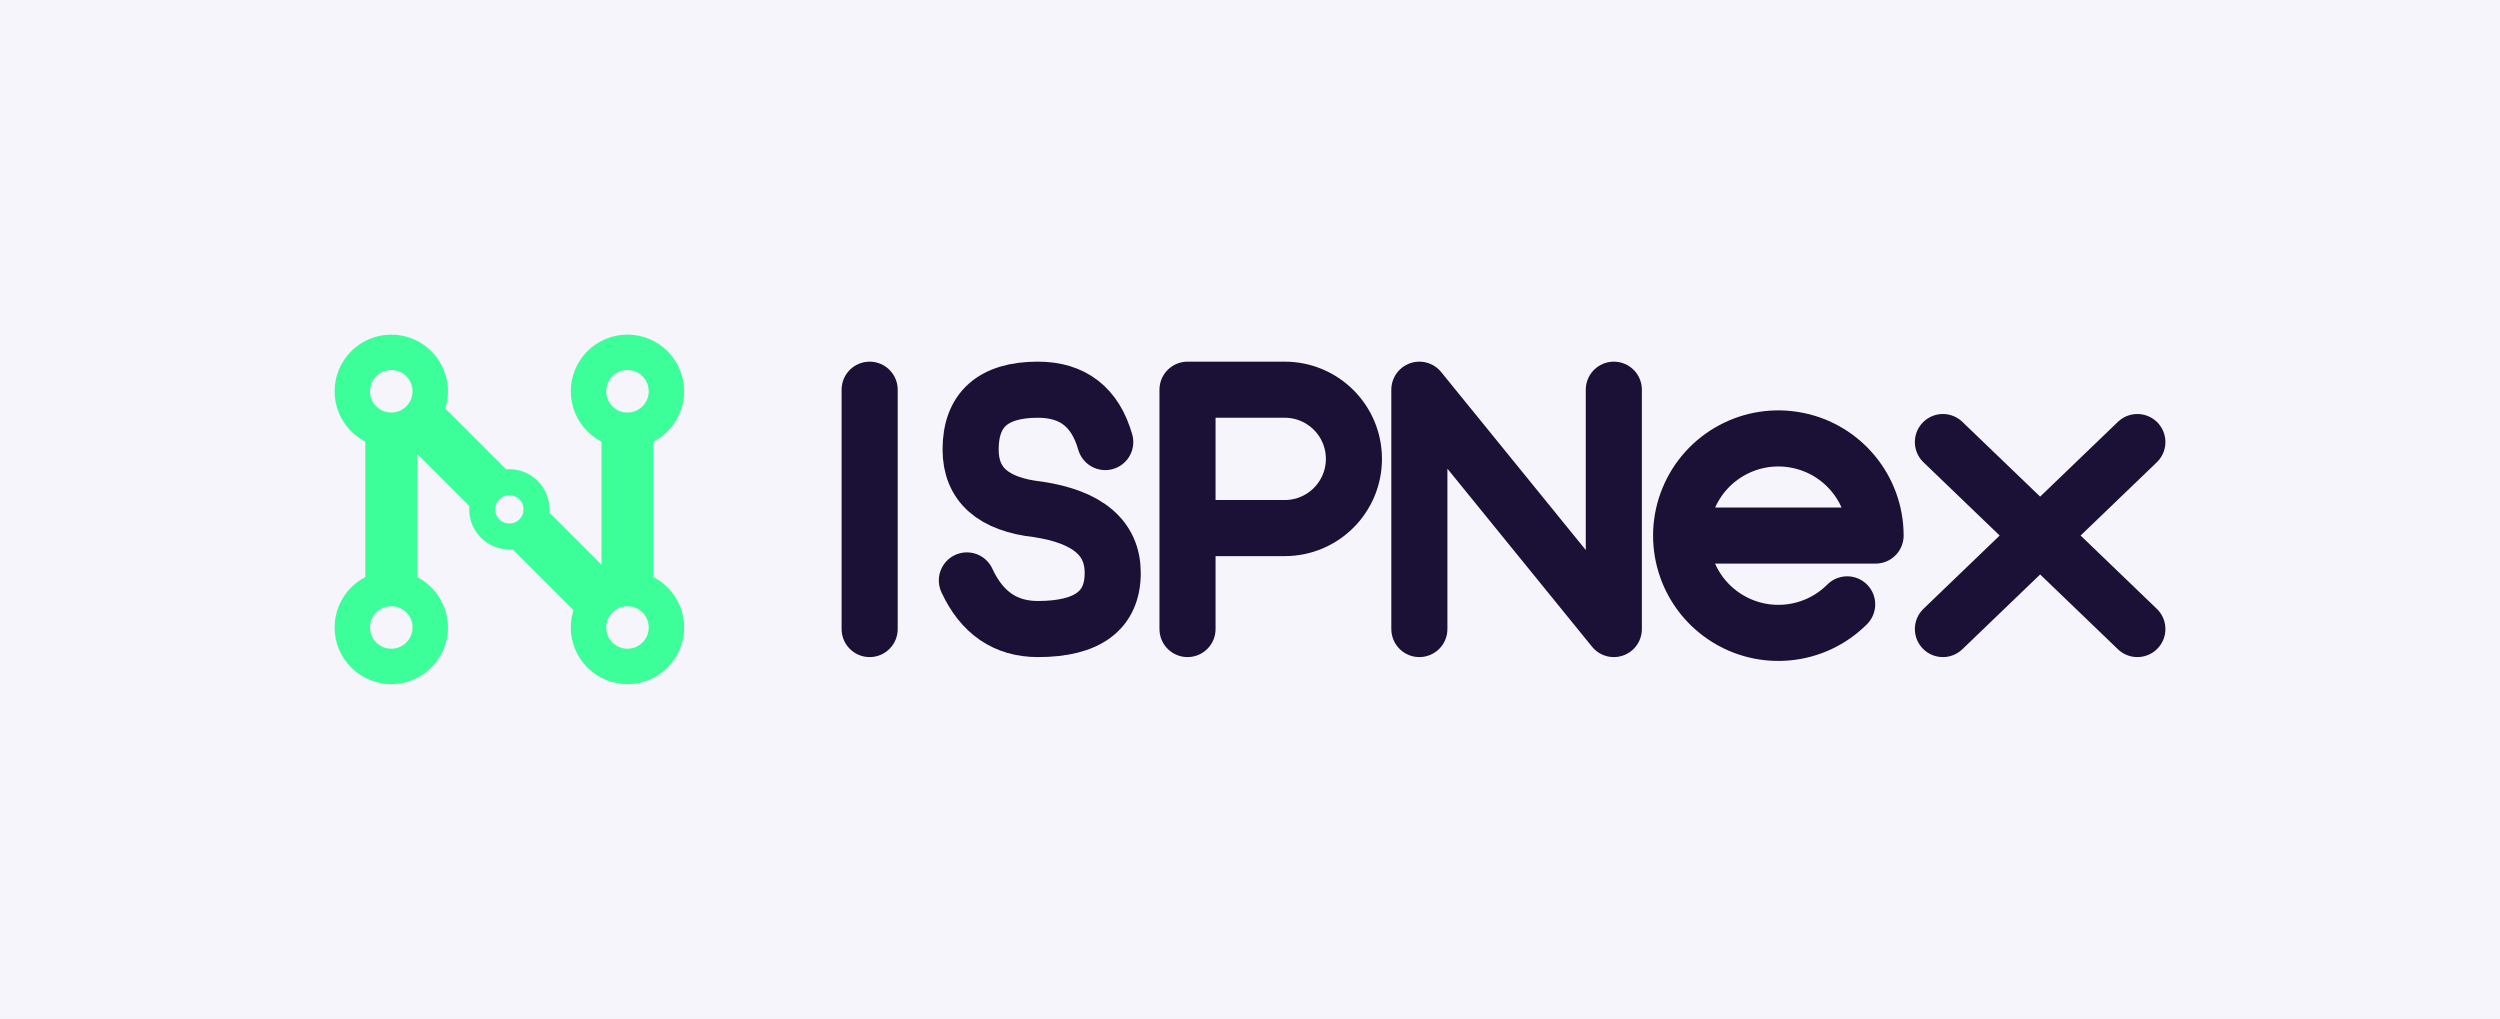
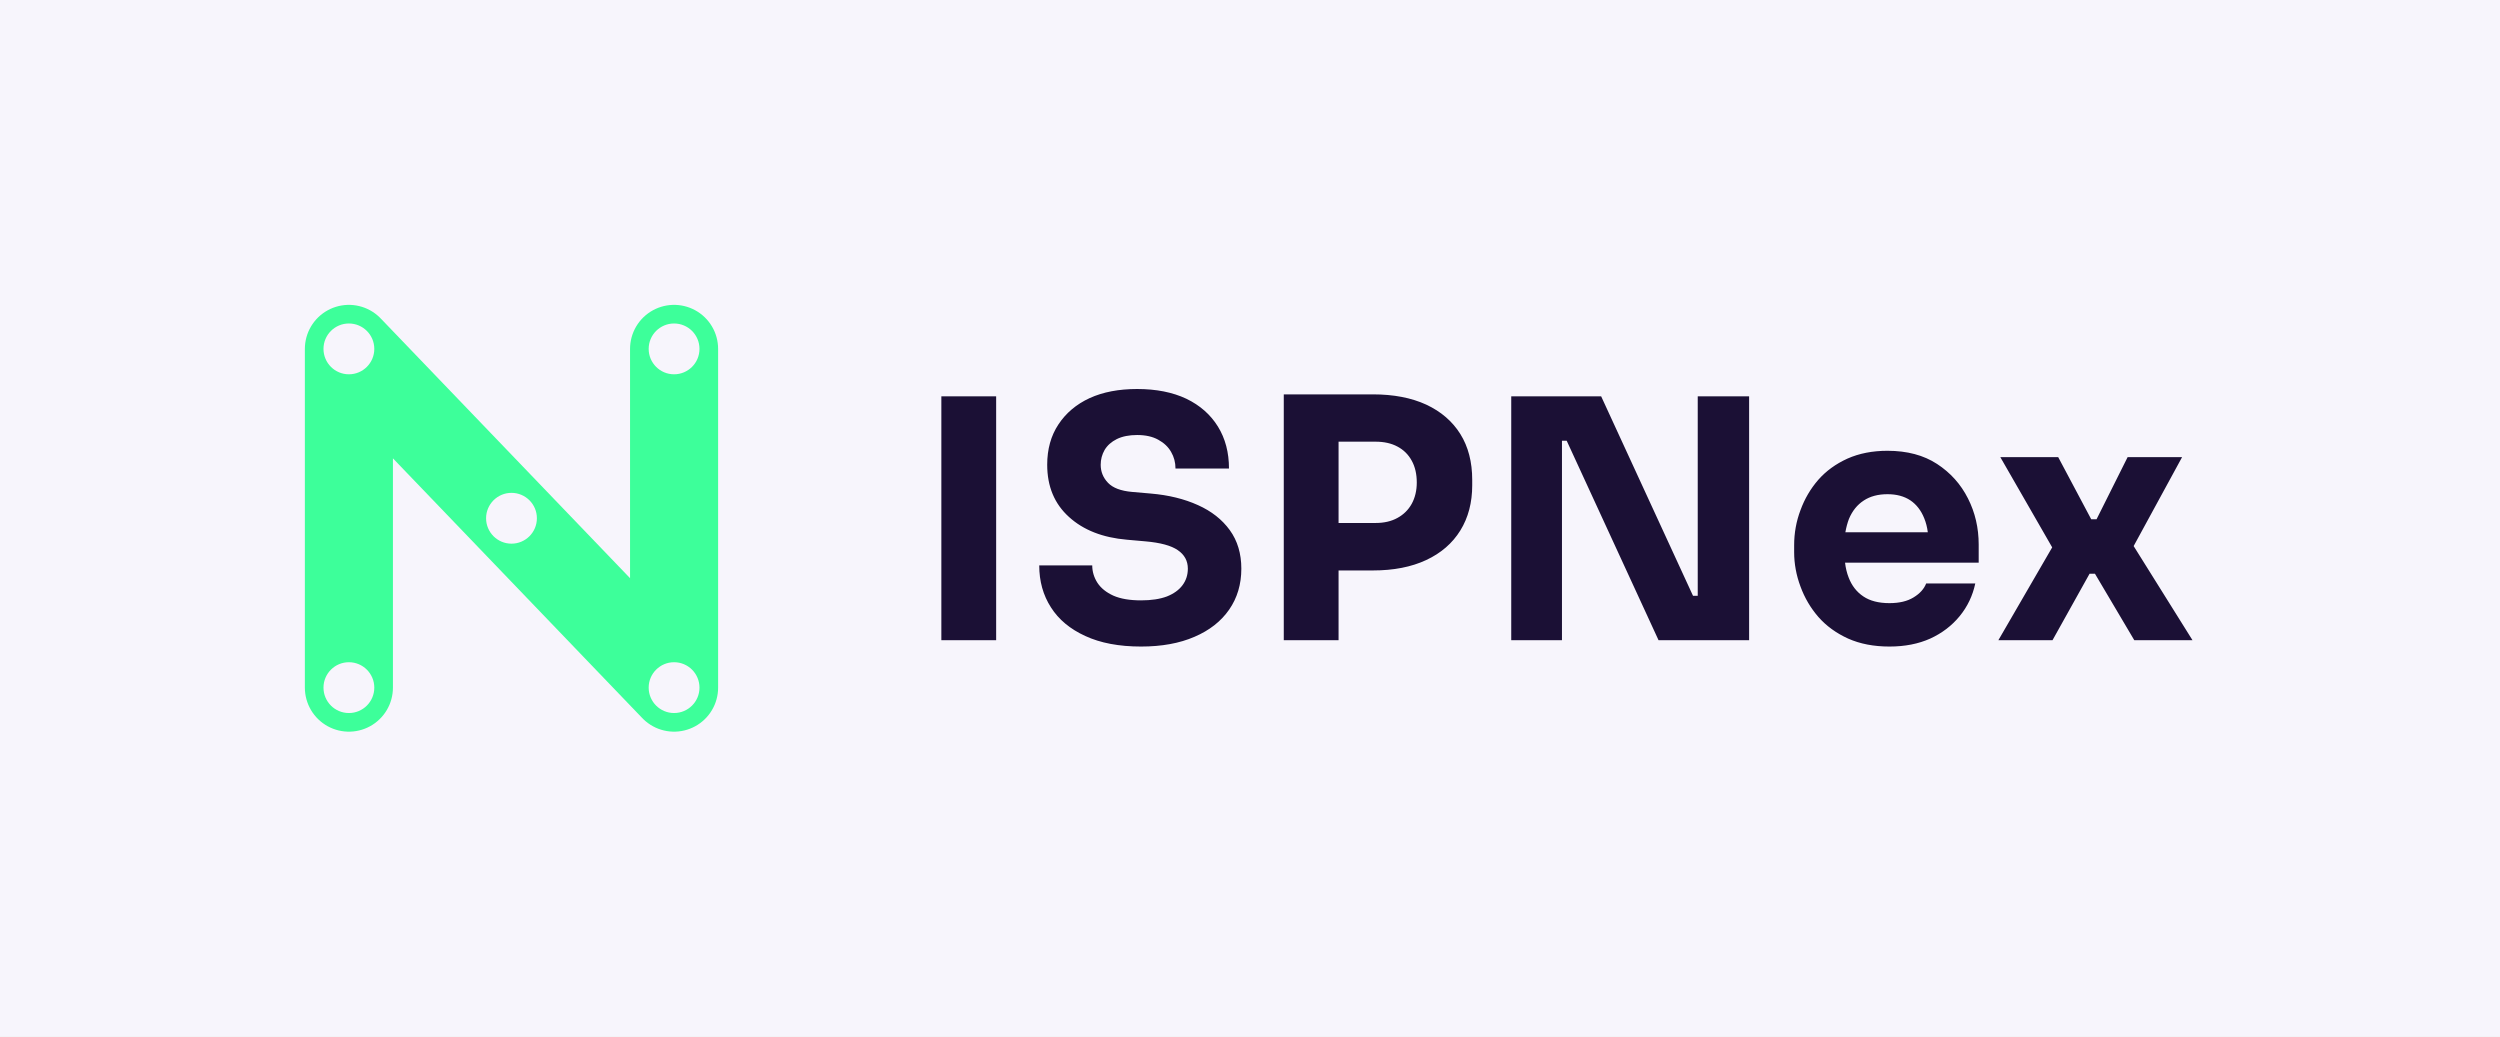
- <svg xmlns="http://www.w3.org/2000/svg" viewBox="0 0 1270.2 517.6" width="1270.2" height="517.6">
-   <defs>
-     <mask id="h" maskUnits="userSpaceOnUse" x="-40" y="-40" width="180" height="180">
-       <rect x="-40" y="-40" width="180" height="180" fill="#fff" />
-       <g fill="#000">
-         <circle cx="0" cy="0" r="9" />
-         <circle cx="0" cy="100" r="9" />
-         <circle cx="100" cy="0" r="9" />
-         <circle cx="100" cy="100" r="9" />
-         <circle cx="50" cy="50" r="6" />
-       </g>
-     </mask>
-   </defs>
-   <rect width="1270.2" height="517.6" fill="#F7F5FC" />
-   <g transform="translate(198.8 198.8) scale(1.2)">
-     <g mask="url(#h)">
-       <path d="M0 100V0L100 100V0" fill="none" stroke="#3DFF9A" stroke-width="22" stroke-linecap="round" stroke-linejoin="round" />
-       <g fill="#3DFF9A">
-         <circle cx="0" cy="0" r="24" />
-         <circle cx="0" cy="100" r="24" />
-         <circle cx="100" cy="0" r="24" />
-         <circle cx="100" cy="100" r="24" />
-         <circle cx="50" cy="50" r="17" fill="#3DFF9A" />
-       </g>
+ <svg xmlns="http://www.w3.org/2000/svg" viewBox="0 0 1537.59 637.5" width="1537.59" height="637.5">
+   <rect width="1537.59" height="637.5" fill="#F7F5FC" />
+   <g transform="translate(214.583 214.583) scale(2.08333)">
+     <defs>
+       <mask id="h" maskUnits="userSpaceOnUse" x="-30" y="-30" width="156" height="160">
+         <rect x="-30" y="-30" width="156" height="160" fill="#fff" />
+         <g fill="#000">
+           <circle cx="0" cy="0" r="7.5" />
+           <circle cx="96" cy="0" r="7.5" />
+           <circle cx="0" cy="100" r="7.5" />
+           <circle cx="96" cy="100" r="7.5" />
+           <circle cx="48" cy="50" r="7.5" />
+         </g>
+       </mask>
+     </defs>
+     <g mask="url(#h)" fill="none" stroke="#3DFF9A" stroke-width="26" stroke-linecap="round" stroke-linejoin="round">
+       <path d="M0 100V0M96 0V100M0 0L96 100" />
    </g>
  </g>
-   <g transform="translate(427.6 183.75) scale(1.9)">
-     <g transform="translate(7.5 7.5)" fill="none" stroke="#1B1035" stroke-width="15" stroke-linecap="round" stroke-linejoin="round">
-       <path d="M0 0V64" transform="translate(0 0)" />
-       <path d="M40 14Q36 0 22 0Q4 0 4 16Q4 30 22 32Q42 35 42 49Q42 64 22 64Q9 64 3 51" transform="translate(23 0)" />
-       <path d="M0 0V64M0 0H26A18.5 18.5 0 0 1 26 37H0" transform="translate(85 0)" />
-       <path d="M0 64V0L52 64V0" transform="translate(147 0)" />
-       <path d="M0 39H52A26 26 0 1 0 44.4 57.4" transform="translate(217 0)" />
-       <path d="M0 14L52 64M52 14L0 64" transform="translate(287 0)" />
-     </g>
-   </g>
+   <path d="M17.3 0.0V-150.0H51.0V0.0ZM140.1 3.9Q119.8 3.9 105.8 -2.6Q91.8 -9.0 84.7 -20.2Q77.5 -31.4 77.5 -46.0H110.1Q110.1 -40.3 113.3 -35.3Q116.5 -30.4 123.1 -27.4Q129.7 -24.5 140.1 -24.5Q149.6 -24.5 156.0 -26.9Q162.3 -29.4 165.6 -33.8Q168.9 -38.2 168.9 -44.0Q168.9 -51.2 162.7 -55.4Q156.6 -59.6 142.8 -60.8L131.5 -61.8Q109.1 -63.7 95.8 -75.8Q82.4 -87.9 82.4 -107.9Q82.4 -122.3 89.3 -132.7Q96.2 -143.2 108.5 -148.9Q120.8 -154.5 137.7 -154.5Q155.3 -154.5 168.0 -148.5Q180.6 -142.4 187.4 -131.4Q194.2 -120.4 194.2 -105.6H161.3Q161.3 -111.2 158.6 -115.8Q156.0 -120.4 150.7 -123.3Q145.5 -126.2 137.7 -126.2Q130.3 -126.2 125.2 -123.7Q120.2 -121.2 117.7 -117.0Q115.3 -112.8 115.3 -107.9Q115.3 -101.5 119.8 -96.8Q124.3 -92.1 134.6 -91.2L146.1 -90.2Q162.5 -88.8 175.1 -83.1Q187.6 -77.5 194.7 -67.7Q201.8 -57.9 201.8 -44.0Q201.8 -29.6 194.3 -18.8Q186.8 -8.0 173.0 -2.1Q159.2 3.9 140.1 3.9ZM227.9 0.0V-151.2H282.7Q301.8 -151.2 315.5 -144.9Q329.2 -138.5 336.5 -126.8Q343.8 -115.1 343.8 -98.6V-95.3Q343.8 -79.3 336.5 -67.5Q329.2 -55.7 315.5 -49.3Q301.8 -42.9 282.7 -42.9H261.6V0.0ZM261.6 -122.1V-72.1H284.4Q292.2 -72.1 297.8 -75.2Q303.5 -78.3 306.6 -83.9Q309.7 -89.6 309.7 -97.0Q309.7 -104.8 306.6 -110.4Q303.5 -116.1 297.8 -119.1Q292.2 -122.1 284.4 -122.1ZM367.8 0.0V-150.0H423.1L479.6 -27.3H482.5V-150.0H514.1V0.0H458.4L401.9 -122.7H399.0V0.0ZM600.4 3.9Q586.0 3.9 575.0 -1.0Q564.0 -6.0 556.7 -14.3Q549.5 -22.6 545.7 -33.0Q541.8 -43.4 541.8 -54.2V-58.4Q541.8 -69.7 545.7 -80.0Q549.5 -90.4 556.6 -98.6Q563.8 -106.8 574.6 -111.7Q585.4 -116.5 599.2 -116.5Q617.3 -116.5 629.7 -108.4Q642.1 -100.3 648.7 -87.2Q655.3 -74.2 655.3 -58.8V-47.7H573.1Q573.7 -42.7 575.3 -38.6Q578.2 -31.0 584.4 -26.9Q590.5 -22.8 600.4 -22.8Q609.5 -22.8 615.2 -26.3Q621.0 -29.8 623.0 -34.9H653.2Q650.8 -23.6 643.6 -14.8Q636.4 -6.0 625.5 -1.0Q614.6 3.9 600.4 3.9ZM573.3 -66.4H624.0Q623.4 -71.1 621.8 -75.0Q618.9 -82.2 613.3 -86.0Q607.6 -89.8 599.2 -89.8Q590.5 -89.8 584.6 -85.9Q578.6 -82.0 575.5 -74.6Q574.1 -70.9 573.3 -66.4ZM667.4 0.0 700.5 -57.1 668.6 -112.6H704.2L724.5 -74.4H727.8L746.9 -112.6H780.4L750.6 -57.9L786.8 0.0H751.0L726.8 -40.9H723.5L700.7 0.0Z" fill="#1B1035" transform="translate(561.667 393.75)" />
</svg>
